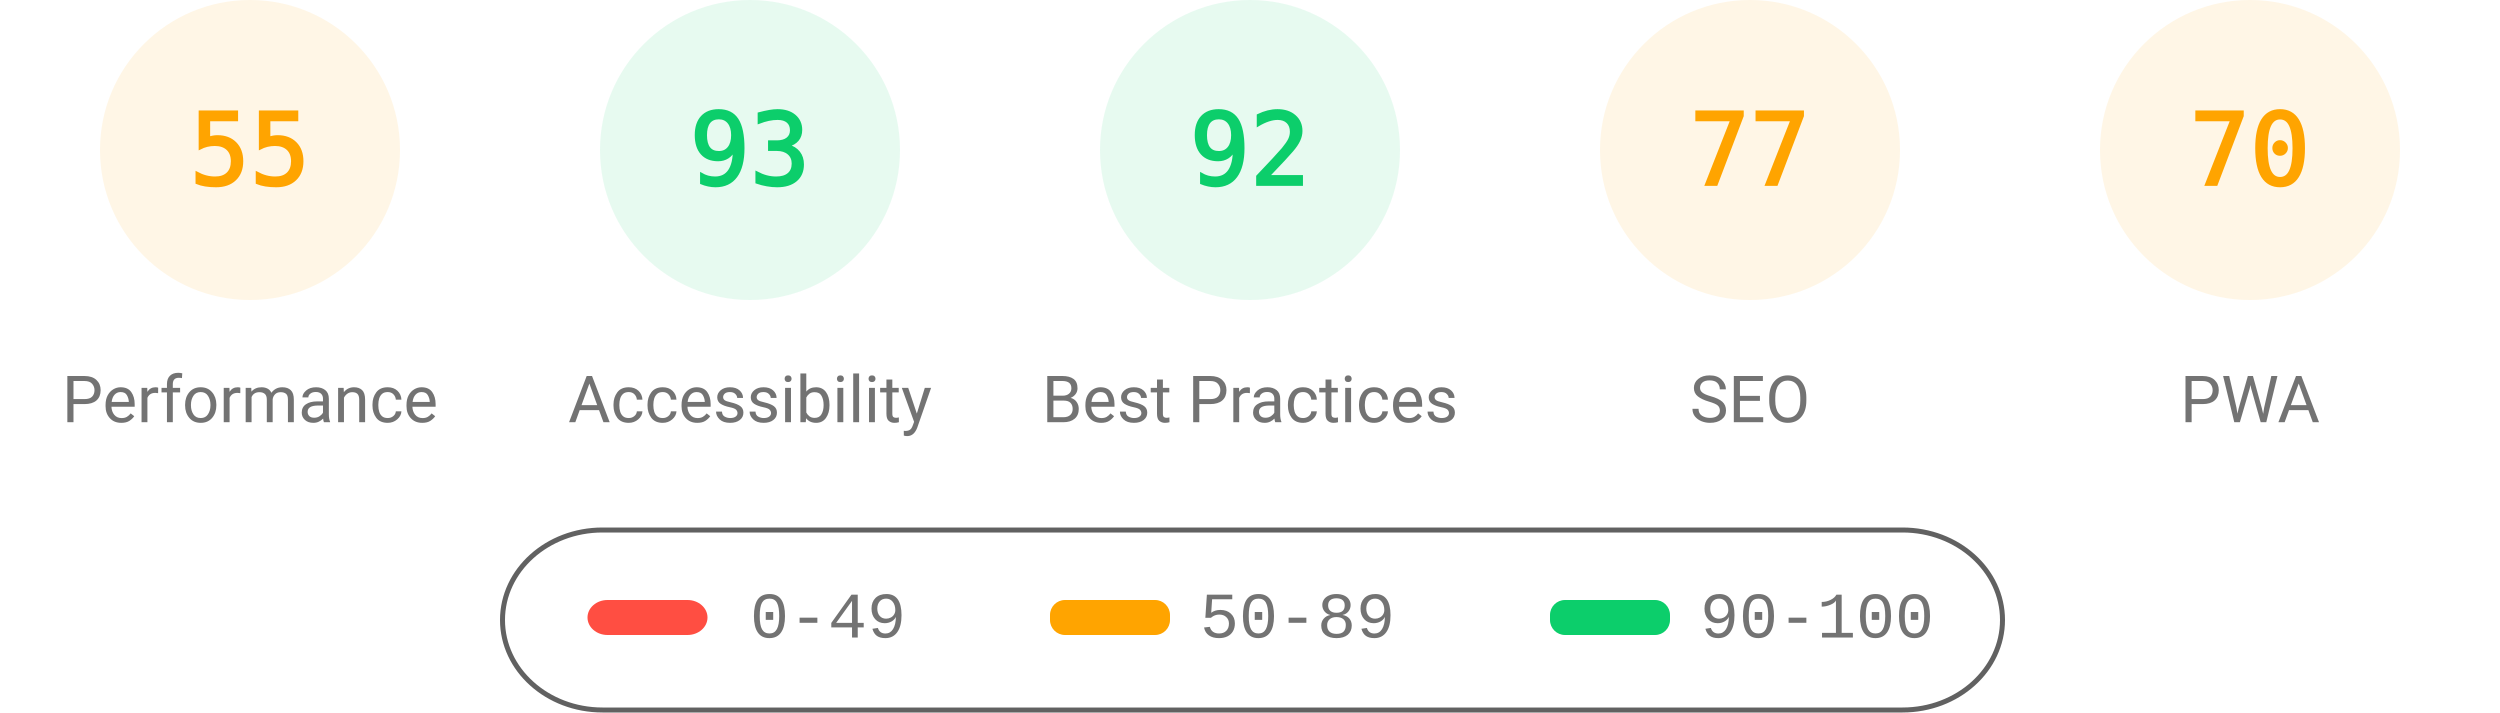
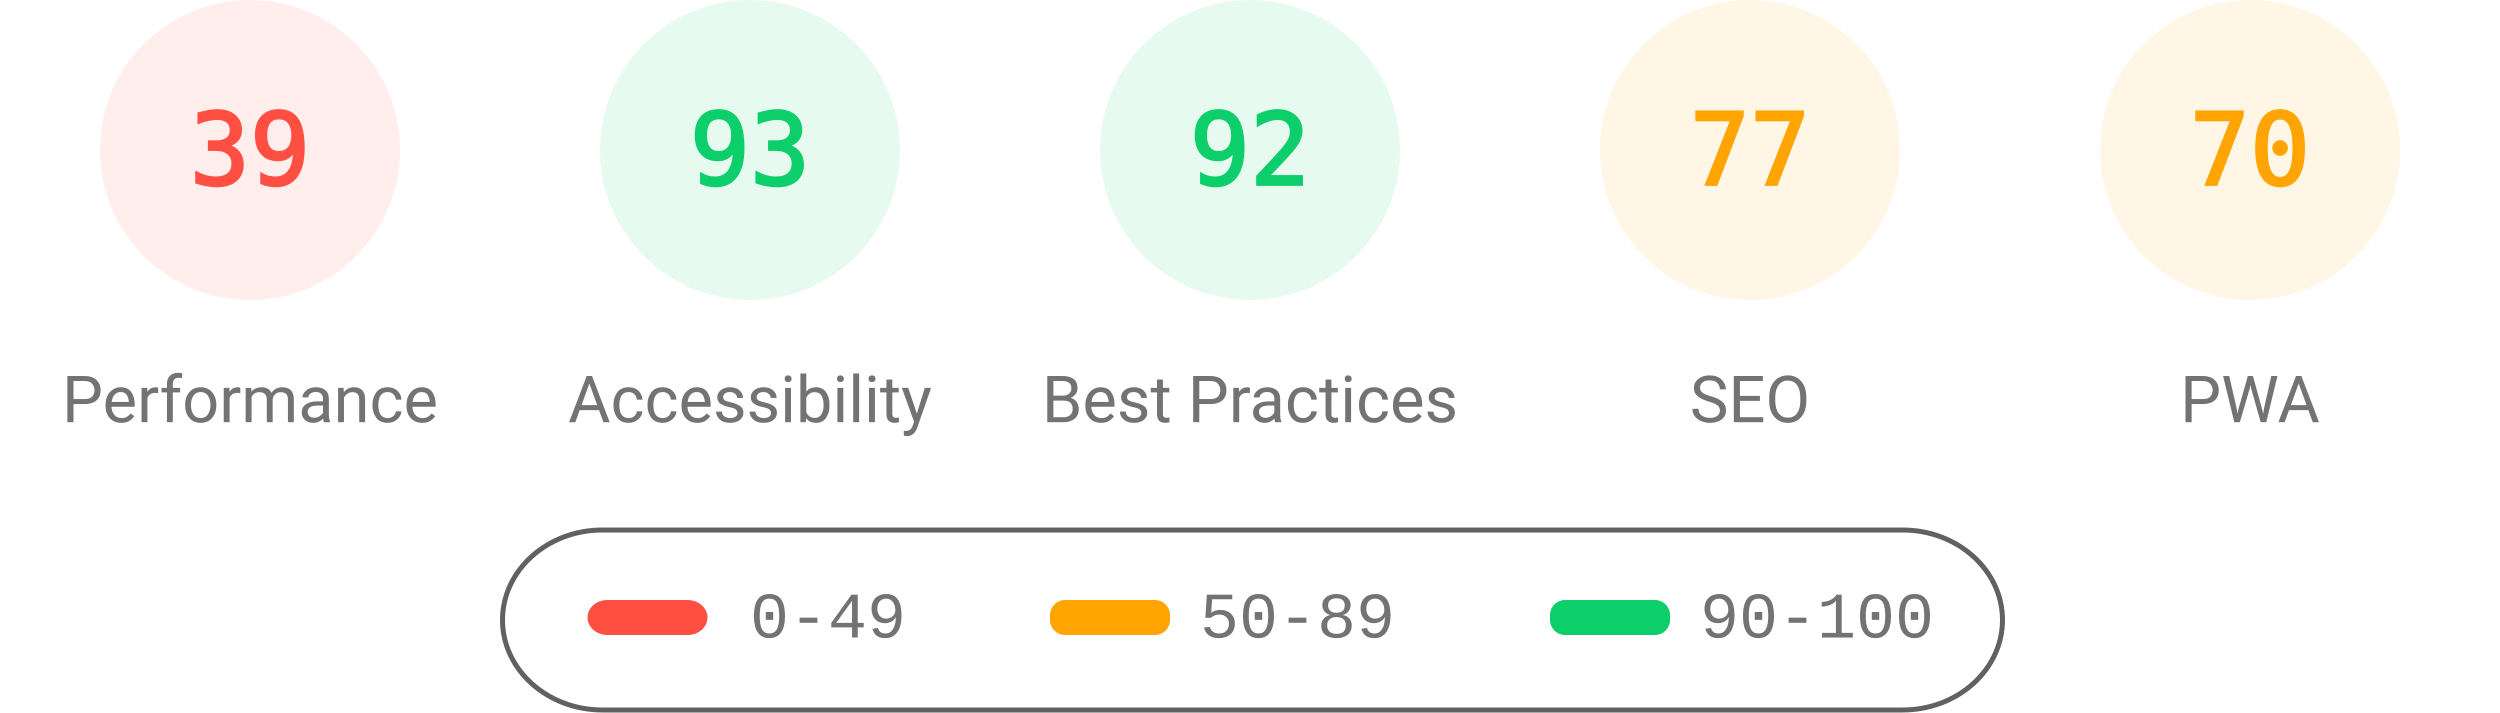
<svg xmlns="http://www.w3.org/2000/svg" fill="none" width="1000" height="285">
  <style>.gauge-base{opacity:.1}.gauge-arc{fill:none;animation-delay:250ms;stroke-linecap:round;transform:rotate(-90deg);transform-origin:100px 60px;animation:load-gauge 1s ease forwards}.guage-text{font-size:40px;font-family:monospace;text-align:center}.guage-red{color:#ff4e42;fill:#ff4e42;stroke:#ff4e42}.guage-orange{color:#ffa400;fill:#ffa400;stroke:#ffa400}.guage-green{color:#0cce6b;fill:#0cce6b;stroke:#0cce6b}.guage-undefined{color:#5c5c5c;fill:#5c5c5c;stroke:#5c5c5c}.guage-title{color:#737373;fill:#737373;stroke:none;font-size:26px;line-height:26px;font-family:Roboto,Halvetica,Arial,sans-serif}@keyframes load-gauge{from{stroke-dasharray:0 352.858}}</style>
-   <svg class="guage-div guage-perf guage-orange" viewBox="0 0 200 200" width="200" height="200">
+   <svg class="guage-div guage-perf guage-red" viewBox="0 0 200 200" width="200" height="200">
    <circle class="gauge-base" r="56" cx="100" cy="60" stroke-width="8" />
-     <circle class="gauge-arc guage-arc-1" r="56" cx="100" cy="60" stroke-width="8" style="stroke-dasharray:193.522,351.858" />
-     <text class="guage-text" x="100" y="60" alignment-baseline="central" dominant-baseline="central" text-anchor="middle">55</text>
+     <circle class="gauge-arc guage-arc-1" r="56" cx="100" cy="60" stroke-width="8" style="stroke-dasharray:137.225,351.858" />
+     <text class="guage-text" x="100" y="60" alignment-baseline="central" dominant-baseline="central" text-anchor="middle">39</text>
    <text class="guage-title" x="100" y="160" alignment-baseline="central" dominant-baseline="central" text-anchor="middle">Performance</text>
  </svg>
  <svg class="guage-div guage-acc guage-green" viewBox="0 0 200 200" width="200" height="200" x="200">
    <circle class="gauge-base" r="56" cx="100" cy="60" stroke-width="8" />
    <circle class="gauge-arc guage-arc-2" r="56" cx="100" cy="60" stroke-width="8" style="stroke-dasharray:327.228,351.858" />
    <text class="guage-text" x="100" y="60" alignment-baseline="central" dominant-baseline="central" text-anchor="middle">93</text>
    <text class="guage-title" x="100" y="160" alignment-baseline="central" dominant-baseline="central" text-anchor="middle">Accessibility</text>
  </svg>
  <svg class="guage-div guage-best guage-green" viewBox="0 0 200 200" width="200" height="200" x="400">
    <circle class="gauge-base" r="56" cx="100" cy="60" stroke-width="8" />
    <circle class="gauge-arc guage-arc-3" r="56" cx="100" cy="60" stroke-width="8" style="stroke-dasharray:323.709,351.858" />
    <text class="guage-text" x="100" y="60" alignment-baseline="central" dominant-baseline="central" text-anchor="middle">92</text>
    <text class="guage-title" x="100" y="160" alignment-baseline="central" dominant-baseline="central" text-anchor="middle">Best Practices</text>
  </svg>
  <svg class="guage-div guage-seo guage-orange" viewBox="0 0 200 200" width="200" height="200" x="600">
    <circle class="gauge-base" r="56" cx="100" cy="60" stroke-width="8" />
    <circle class="gauge-arc guage-arc-4" r="56" cx="100" cy="60" stroke-width="8" style="stroke-dasharray:270.931,351.858" />
    <text class="guage-text" x="100" y="60" alignment-baseline="central" dominant-baseline="central" text-anchor="middle">77</text>
    <text class="guage-title" x="100" y="160" alignment-baseline="central" dominant-baseline="central" text-anchor="middle">SEO</text>
  </svg>
  <svg class="guage-div guage-pwa guage-orange" viewBox="0 0 200 200" width="200" height="200" x="800">
    <circle class="gauge-base" r="56" cx="100" cy="60" stroke-width="8" />
    <circle class="gauge-arc guage-arc-4" r="56" cx="100" cy="60" stroke-width="8" style="stroke-dasharray:246.301,351.858" />
    <text class="guage-text" x="100" y="60" alignment-baseline="central" dominant-baseline="central" text-anchor="middle">70</text>
    <text class="guage-title" x="100" y="160" alignment-baseline="central" dominant-baseline="central" text-anchor="middle">PWA</text>
  </svg>
  <svg width="604" height="76" x="200" y="210">
    <path fill="none" id="canvas_background" d="M-1-1h604v80H-1z" />
    <rect fill-opacity="0" stroke="#616161" stroke-width="2" rx="40" id="svg_2" height="72" width="600" y="2" x="1" fill="#000" />
    <rect stroke="#000" rx="8" id="svg_3" height="14" width="48" y="30" x="35" stroke-opacity="null" stroke-width="0" fill="#ff4e42" />
    <rect stroke="#000" rx="6" id="svg_4" height="14" width="48" y="30" x="220" stroke-opacity="null" stroke-width="0" fill="#ffa400" />
    <rect stroke="#000" rx="6" id="svg_5" height="14" width="48" y="30" x="420" stroke-opacity="null" stroke-width="0" fill="#0cce6b" />
    <text xml:space="preserve" text-anchor="start" font-family="'Courier New', Courier, monospace" font-size="26" id="svg_6" y="45" x="100" stroke-opacity="null" stroke-width="0" stroke="#000" fill="#737373">0-49</text>
    <text xml:space="preserve" text-anchor="start" font-family="'Courier New', Courier, monospace" font-size="26" id="svg_7" y="45" x="280" stroke-opacity="null" stroke-width="0" stroke="#000" fill="#737373">50-89</text>
    <text xml:space="preserve" text-anchor="start" font-family="'Courier New', Courier, monospace" font-size="26" id="svg_8" y="45" x="480" stroke-opacity="null" stroke-width="0" stroke="#000" fill="#737373">90-100</text>
  </svg>
</svg>
